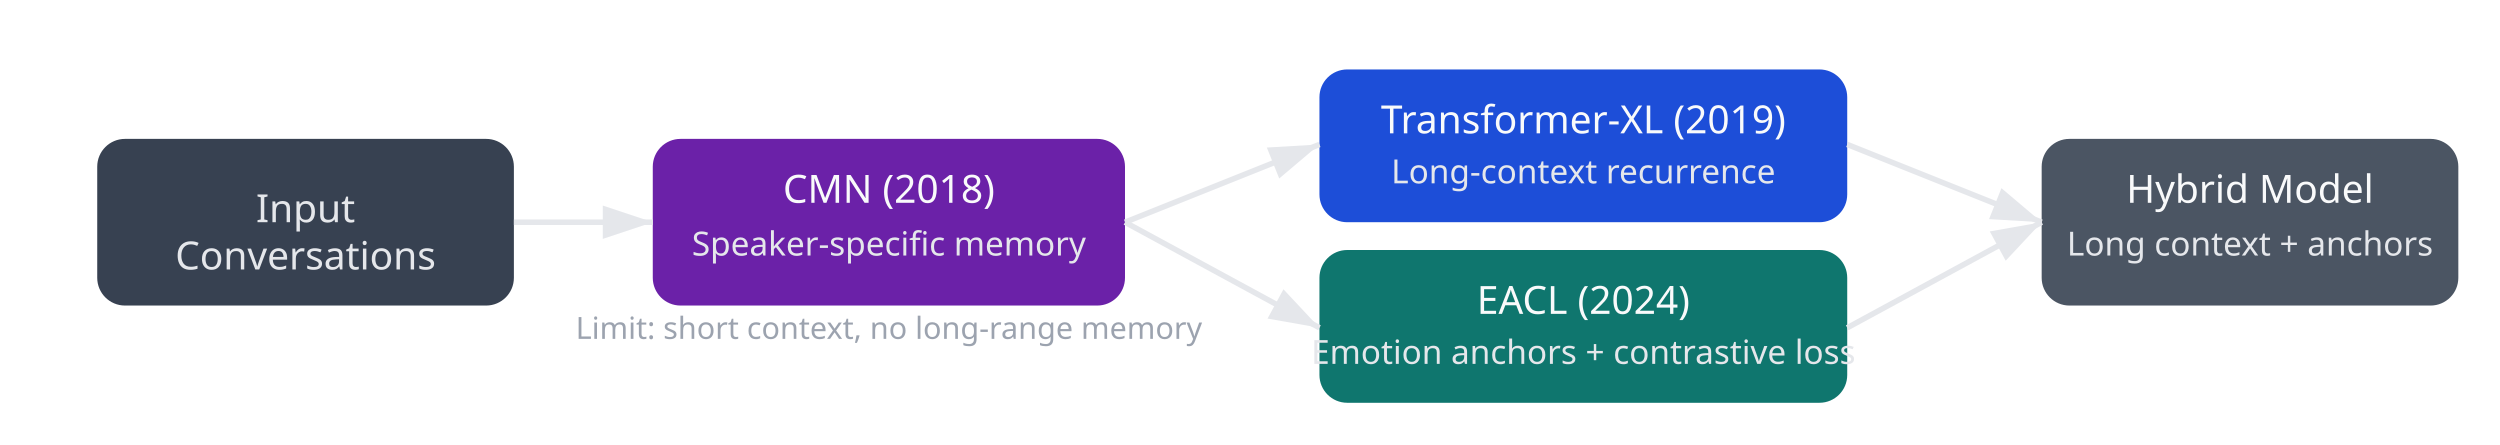
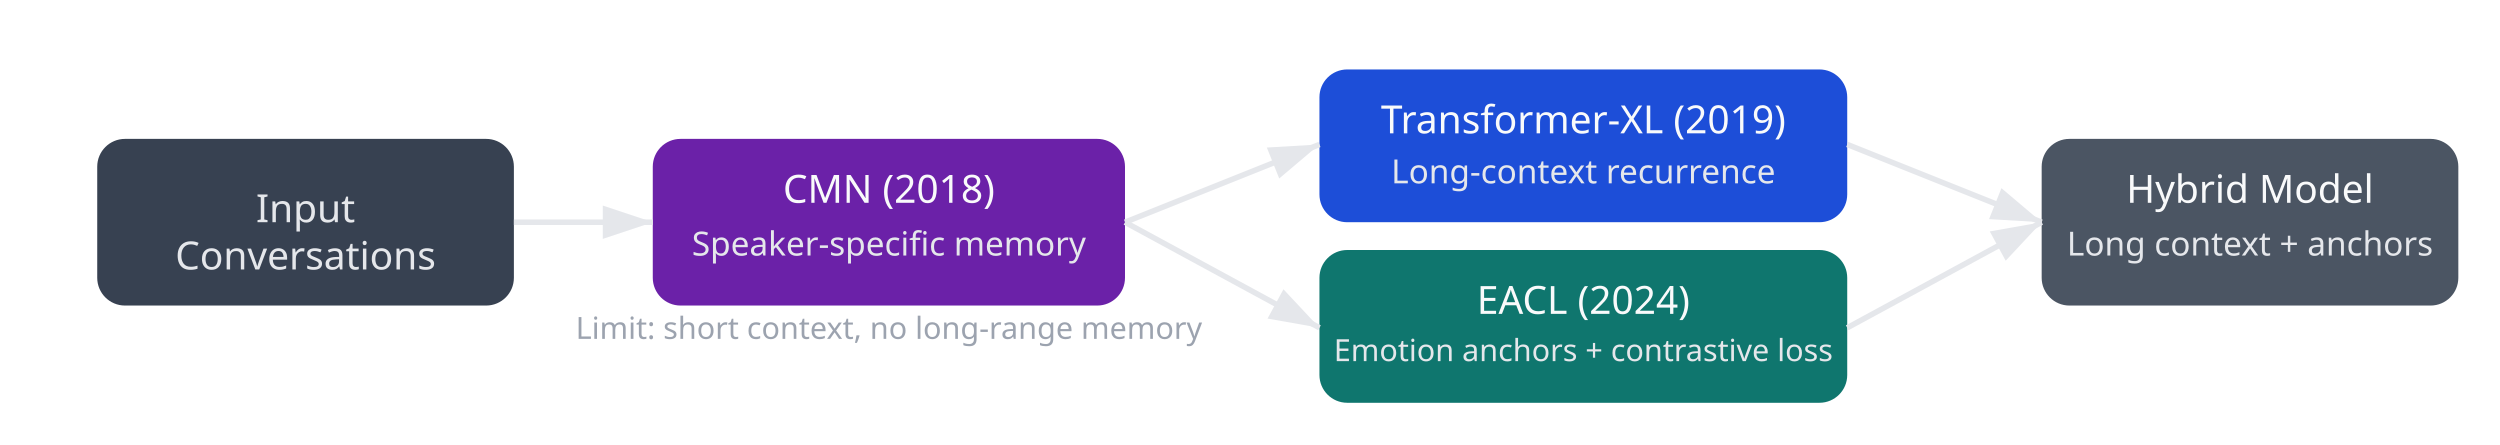
<svg xmlns="http://www.w3.org/2000/svg" width="900" height="160" viewBox="0 0 900 160">
  <defs>
    <marker id="arrow" markerWidth="10" markerHeight="10" refX="9" refY="3" orient="auto" markerUnits="strokeWidth">
      <path d="M0,0 L0,6 L9,3 z" fill="#e5e7eb" />
    </marker>
  </defs>
  <rect x="35" y="50" rx="10" ry="10" width="150" height="60" fill="#374151" />
  <text x="110" y="80" text-anchor="middle" fill="#e5e7eb" font-size="14" font-family="system-ui">
    Input
  </text>
  <text x="110" y="97" text-anchor="middle" fill="#e5e7eb" font-size="14" font-family="system-ui">
    Conversations
  </text>
  <rect x="235" y="50" rx="10" ry="10" width="170" height="60" fill="#6b21a8" />
  <text x="320" y="73" text-anchor="middle" fill="#f9fafb" font-size="14" font-family="system-ui">
    CMN (2018)
  </text>
  <text x="320" y="92" text-anchor="middle" fill="#e5e7eb" font-size="12" font-family="system-ui">
    Speaker-specific memory
  </text>
  <text x="320" y="122" text-anchor="middle" fill="#9ca3af" font-size="11" font-family="system-ui">
    Limit: short context, no long-range memory
  </text>
  <rect x="475" y="25" rx="10" ry="10" width="190" height="55" fill="#1d4ed8" />
  <text x="570" y="48" text-anchor="middle" fill="#f9fafb" font-size="14" font-family="system-ui">
    Transformer-XL (2019)
  </text>
  <text x="570" y="66" text-anchor="middle" fill="#e5e7eb" font-size="12" font-family="system-ui">
    Long-context recurrence
  </text>
  <rect x="475" y="90" rx="10" ry="10" width="190" height="55" fill="#0f766e" />
  <text x="570" y="113" text-anchor="middle" fill="#f9fafb" font-size="14" font-family="system-ui">
    EACL (2024)
  </text>
-   <text x="570" y="131" text-anchor="middle" fill="#e5e7eb" font-size="12" font-family="system-ui">
+   <text x="570" y="130" text-anchor="middle" fill="#e5e7eb" font-size="11" font-family="system-ui">
    Emotion anchors + contrastive loss
  </text>
  <rect x="735" y="50" rx="10" ry="10" width="150" height="60" fill="#4b5563" />
  <text x="810" y="73" text-anchor="middle" fill="#f9fafb" font-size="14" font-family="system-ui">
    Hybrid Model
  </text>
  <text x="810" y="92" text-anchor="middle" fill="#e5e7eb" font-size="12" font-family="system-ui">
    Long context + anchors
  </text>
  <line x1="185" y1="80" x2="235" y2="80" stroke="#e5e7eb" stroke-width="2" marker-end="url(#arrow)" />
  <line x1="405" y1="80" x2="475" y2="52" stroke="#e5e7eb" stroke-width="2" marker-end="url(#arrow)" />
  <line x1="405" y1="80" x2="475" y2="118" stroke="#e5e7eb" stroke-width="2" marker-end="url(#arrow)" />
  <line x1="665" y1="52" x2="735" y2="80" stroke="#e5e7eb" stroke-width="2" marker-end="url(#arrow)" />
  <line x1="665" y1="118" x2="735" y2="80" stroke="#e5e7eb" stroke-width="2" marker-end="url(#arrow)" />
</svg>
